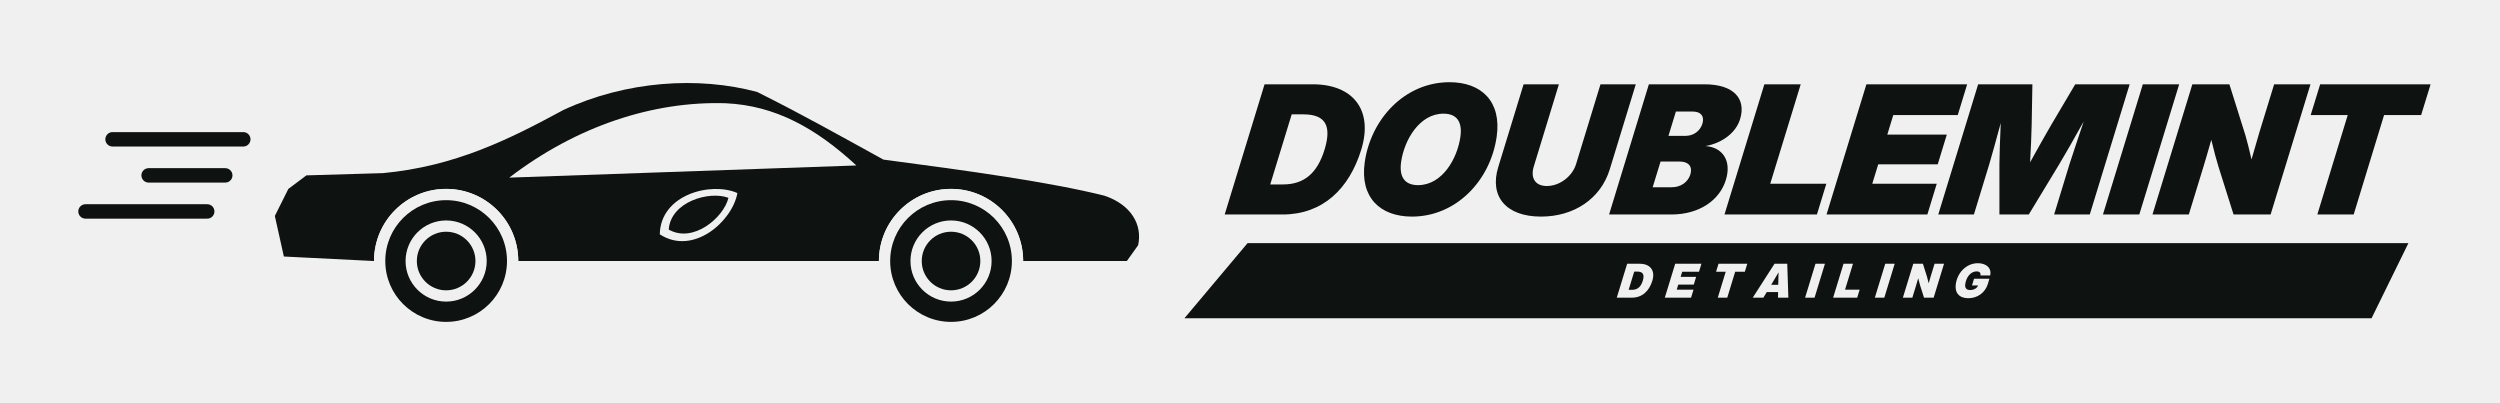
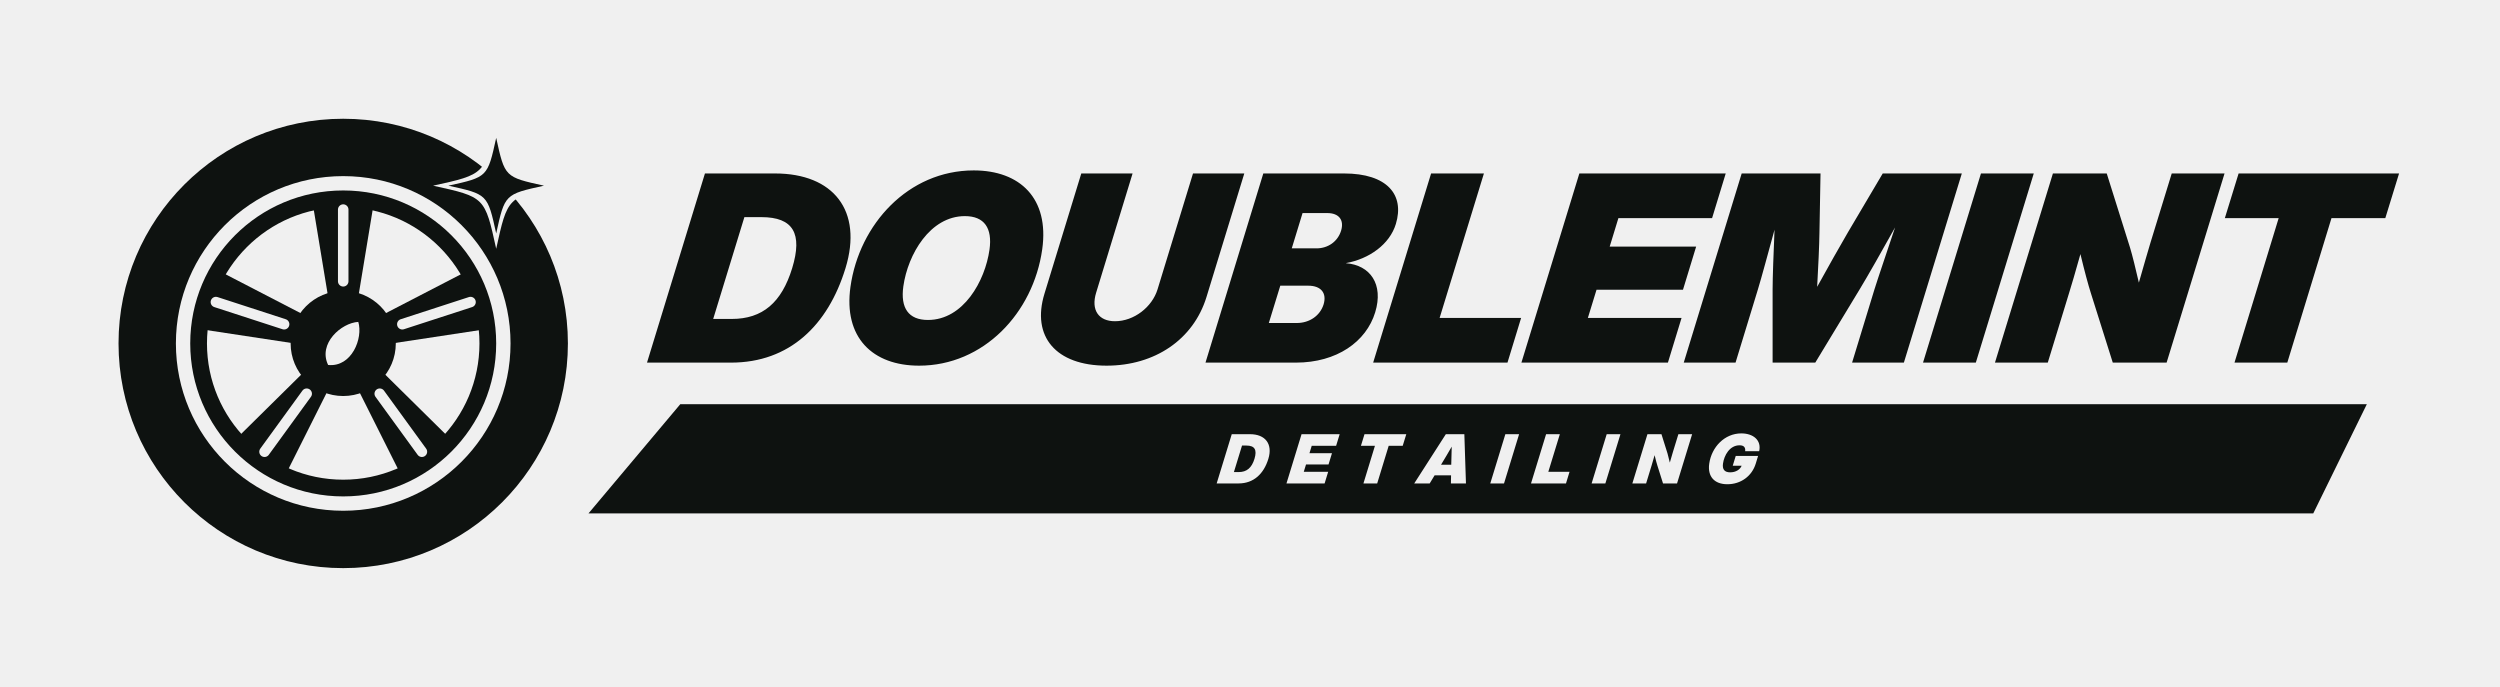
- <svg xmlns="http://www.w3.org/2000/svg" viewBox="0 0 894.1 143.9" width="894" height="144">
-   <g transform="translate(28 28) scale(1.612232) translate(37.6 -6.5)">
-     <mask id="m-h-black" maskUnits="userSpaceOnUse" x="-30" y="0" width="240" height="70">
-       <rect x="-30" width="240" height="70" fill="#fff" />
-       <path d="M58,28.5 C73,17 90,11.5 106,12 C117,12.5 126,17.5 135,25.8 Z" fill="#000" />
-       <circle cx="44" cy="47" r="16" fill="#000" />
-       <circle cx="156" cy="47" r="16" fill="#000" />
-       <path transform="translate(100 36.5) rotate(62)" d="M0,9.75 C7.75,5.46 5.00,-5.85 0,-9.75 C-5.00,-5.85 -7.75,5.46 0,9.75Z" fill="#000" />
+ <svg xmlns="http://www.w3.org/2000/svg" viewBox="0 0 615.4 169.0" width="615" height="169">
+   <g transform="translate(28 28.0) scale(1.176785) translate(-2 -2)">
+     <mask id="m-h-black" maskUnits="userSpaceOnUse" x="-10" y="-10" width="120" height="120">
+       <rect x="-10" y="-10" width="120" height="120" fill="#fff" />
+       <path d="M82,3.8 C84.376,14.624 84.376,14.624 95.2,17 C84.376,19.376 84.376,19.376 82,30.2 C79.624,19.376 79.624,19.376 68.8,17 C79.624,14.624 79.624,14.624 82,3.8Z" fill="#000" />
    </mask>
-     <path d="M8,46 L6,37 L9,31 L13,28 L30,27.5 C46,26 58,20 70,13.5 C84,7 100,6 113,9.5 C123,14.5 131,19 141,24.5 C160,27 178,29.5 190,32.5 C196,34.5 198.5,39 197.5,43.5 L195,47 L172,47 A16,16 0 0 0 140,47 L60,47 A16,16 0 0 0 28,47 Z" fill="#0E1210" mask="url(#m-h-black)" />
-     <g fill="#0E1210">
-       <path d="M30.5,47 a13.5,13.5 0 1,0 27.0,0 a13.5,13.5 0 1,0 -27.0,0ZM35,47 a9,9 0 1,0 18,0 a9,9 0 1,0 -18,0Z" fill-rule="evenodd" />
-       <path d="M142.5,47 a13.5,13.5 0 1,0 27.0,0 a13.5,13.5 0 1,0 -27.0,0ZM147,47 a9,9 0 1,0 18,0 a9,9 0 1,0 -18,0Z" fill-rule="evenodd" />
+     <mask id="m-h-blackr" maskUnits="userSpaceOnUse" x="-10" y="-10" width="120" height="120">
+       <rect x="-10" y="-10" width="120" height="120" fill="#fff" />
+       <path transform="rotate(0 50 50)" d="M50,37 L50,22" stroke="#000" stroke-width="2.2" stroke-linecap="round" />
+       <path transform="rotate(72 50 50)" d="M50,37 L50,22" stroke="#000" stroke-width="2.2" stroke-linecap="round" />
+       <path transform="rotate(144 50 50)" d="M50,37 L50,22" stroke="#000" stroke-width="2.2" stroke-linecap="round" />
+       <path transform="rotate(216 50 50)" d="M50,37 L50,22" stroke="#000" stroke-width="2.2" stroke-linecap="round" />
+       <path transform="rotate(288 50 50)" d="M50,37 L50,22" stroke="#000" stroke-width="2.2" stroke-linecap="round" />
+       <g fill="#000">
+         <path transform="translate(50 50) rotate(35)" d="M0,5.5 C4.34,3.08 2.80,-3.30 0,-5.5 C-2.80,-3.30 -4.34,3.08 0,5.5Z" />
+       </g>
+     </mask>
+     <g mask="url(#m-h-black)">
+       <path d="M3.00,50 a47,47 0 1,0 94,0 a47,47 0 1,0 -94,0ZM15.00,50 a35,35 0 1,0 70,0 a35,35 0 1,0 -70,0Z" fill-rule="evenodd" fill="#0E1210" />
    </g>
-     <g fill="#0E1210">
-       <circle cx="44" cy="47" r="6.5" />
-       <circle cx="156" cy="47" r="6.5" />
-       <path transform="translate(100 36.5) rotate(62)" d="M0,7.5 C5.27,4.20 3.40,-4.50 0,-7.5 C-3.40,-4.50 -5.27,4.20 0,7.5Z" />
+     <g mask="url(#m-h-blackr)" fill="#0E1210">
+       <path d="M18.00,50 a32,32 0 1,0 64,0 a32,32 0 1,0 -64,0ZM21.50,50 a28.5,28.5 0 1,0 57.0,0 a28.5,28.5 0 1,0 -57.0,0Z" fill-rule="evenodd" />
+       <path transform="rotate(0 50 50)" d="M46.8,40 L43.5,20 L56.5,20 L53.2,40Z" />
+       <path transform="rotate(72 50 50)" d="M46.8,40 L43.5,20 L56.5,20 L53.2,40Z" />
+       <path transform="rotate(144 50 50)" d="M46.8,40 L43.5,20 L56.5,20 L53.2,40Z" />
+       <path transform="rotate(216 50 50)" d="M46.8,40 L43.5,20 L56.5,20 L53.2,40Z" />
+       <path transform="rotate(288 50 50)" d="M46.8,40 L43.5,20 L56.5,20 L53.2,40Z" />
+       <circle cx="50" cy="50" r="11" />
    </g>
-     <g stroke="#0E1210" stroke-width="3.2" stroke-linecap="round">
-       <path d="M-30,20 L-1,20" />
-       <path d="M-22,28 L-5,28" />
-       <path d="M-36,36 L-9,36" />
-     </g>
+     <path d="M82,7 C83.8,15.2 83.8,15.2 92,17 C83.8,18.8 83.8,18.8 82,27 C80.2,18.8 80.2,18.8 72,17 C80.2,15.2 80.2,15.2 82,7Z" fill="#0E1210" />
  </g>
-   <g transform="translate(438.8989 30.09206) skewX(-8) translate(5.857775 0)">
+   <g transform="translate(160.1714 42.64444) skewX(-8) translate(5.857775 0)">
    <mask id="w-h-black" maskUnits="userSpaceOnUse" x="-64" y="-64" width="548.808" height="211.683">
      <rect x="-64" y="-64" width="548.808" height="211.683" fill="#fff" />
      <path d="M149.576 76.305C153.312 76.305 155.452 73.929 156.062 70.251C156.672 66.564 154.435 64.18 150.691 64.18H146.199L144.189 76.305ZM148.038 73.506 149.121 66.979H150.211C152.254 66.979 153.01 68.029 152.644 70.251C152.278 72.456 151.204 73.506 149.227 73.506ZM161.371 76.305H170.761L171.233 73.441H165.228L165.529 71.634H171.07L171.526 68.867H165.985L166.286 67.044H172.291L172.763 64.18H163.381ZM178.397 67.044H181.847L180.318 76.305H183.703L185.233 67.044H188.683L189.163 64.18H178.877ZM192.82 76.305H196.628L197.556 74.311H201.608L201.852 76.305H205.555L203.455 64.18H198.898ZM198.768 71.707 198.817 71.601C199.501 70.137 200.144 68.721 200.778 67.248C200.925 68.721 201.096 70.137 201.275 71.601L201.291 71.707ZM216.934 64.18H213.549L211.539 76.305H214.924ZM221.567 76.305H230.177L230.649 73.441H225.424L226.962 64.18H223.577ZM241.881 64.18H238.496L236.486 76.305H239.871ZM246.515 76.305H249.9L250.632 71.878C250.714 71.39 250.868 70.438 251.015 69.347C251.413 70.397 251.796 71.333 252.048 71.878L254.066 76.305H257.516L259.526 64.18H256.141L255.401 68.623C255.311 69.201 255.157 70.194 255.018 71.178C254.693 70.299 254.343 69.396 254.139 68.941L251.975 64.18H248.525ZM269.929 76.5C273.208 76.5 275.699 74.547 276.211 71.39L276.512 69.535H271.011L270.613 71.951H272.802C272.557 72.879 271.614 73.571 270.206 73.571C268.822 73.571 268.139 72.838 268.139 71.414C268.139 69.38 269.148 66.914 271.589 66.914C272.671 66.914 273.152 67.459 273.168 68.363H276.618C276.846 65.629 274.502 63.985 271.605 63.985C267.48 63.985 264.754 67.354 264.754 71.447C264.754 74.572 266.698 76.5 269.929 76.5Z" fill="#000" />
    </mask>
    <path d="M20.469 46.562C34.812 46.562 43.031 37.438 45.375 23.312C47.719 9.156 39.125 0.0 24.75 0.0H7.5L-0.219 46.562ZM14.562 35.812 18.719 10.75H22.906C30.75 10.75 33.656 14.781 32.25 23.312C30.844 31.781 26.719 35.812 19.125 35.812ZM66.868 47.312C82.68 47.312 93.149 34.406 93.149 18.656C93.149 6.125 84.961 -0.75 73.555 -0.75C57.461 -0.75 47.242 12.5 47.242 27.906C47.242 40.375 55.399 47.312 66.868 47.312ZM67.461 36.062C62.68 36.062 60.242 33.125 60.242 27.781C60.242 19.906 64.399 10.5 72.961 10.5C77.743 10.5 80.18 13.438 80.18 18.75C80.18 26.5 76.18 36.062 67.461 36.062ZM113.016 47.312C124.86 47.312 133.485 40.906 135.235 30.406L140.266 0.0H127.641L122.922 28.531C122.204 32.875 118.235 36.375 113.547 36.375C109.547 36.375 107.204 33.656 107.922 29.344L112.766 0.0H100.141L95.235 29.594C93.485 40.125 100.516 47.312 113.016 47.312ZM137.259 46.562H159.509C169.602 46.562 176.102 41.406 177.29 34.188C178.446 27.219 174.384 22.562 168.415 22.094V22.062C173.977 21.031 178.509 17.438 179.321 12.438C180.509 5.25 175.446 0.0 164.821 0.0H144.946ZM151.477 36.812 153.009 27.625H159.884C163.04 27.625 164.759 29.438 164.321 32.219C163.852 35.0 161.509 36.812 158.352 36.812ZM154.54 18.438 155.977 9.75H162.071C164.946 9.75 166.509 11.469 166.071 14.094C165.634 16.719 163.509 18.438 160.634 18.438ZM178.532 46.562H211.595L213.407 35.562H193.345L199.251 0.0H186.251ZM215.025 46.562H251.088L252.9 35.562H229.838L230.994 28.625H252.275L254.025 18.0H232.744L233.9 11.0H256.962L258.775 0.0H222.744Z" fill="#0E1210" />
    <path d="M254.986 46.562H267.736L270.705 28.562C271.205 25.562 271.955 19.625 272.736 13.844C273.299 19.562 273.893 25.406 274.33 28.562L276.861 46.562H287.361L295.736 28.562C297.268 25.281 299.893 19.125 302.33 13.281C301.205 19.188 299.924 25.438 299.393 28.562L296.424 46.562H309.174L316.893 0.0H297.424L290.861 14.562C289.455 17.719 287.174 23.125 285.205 27.906C284.799 23.125 284.299 17.719 283.893 14.562L282.111 0.0H262.705ZM334.604 0.0H321.604L313.885 46.562H326.885ZM331.596 46.562H344.596L347.409 29.562C347.721 27.688 348.315 24.031 348.877 19.844C350.409 23.875 351.877 27.469 352.846 29.562L360.596 46.562H373.846L381.565 0.0H368.565L365.721 17.062C365.377 19.281 364.784 23.094 364.252 26.875C363.002 23.5 361.659 20.031 360.877 18.281L352.565 0.0H339.315ZM383.183 11.0H396.433L390.558 46.562H403.558L409.433 11.0H422.683L424.526 0.0H385.026Z" fill="#0E1210" />
    <path d="M9.408,56.803 L424.571,56.803 L415.163,83.683 L-9.408,83.683Z" fill="#0E1210" mask="url(#w-h-black)" />
  </g>
</svg>
